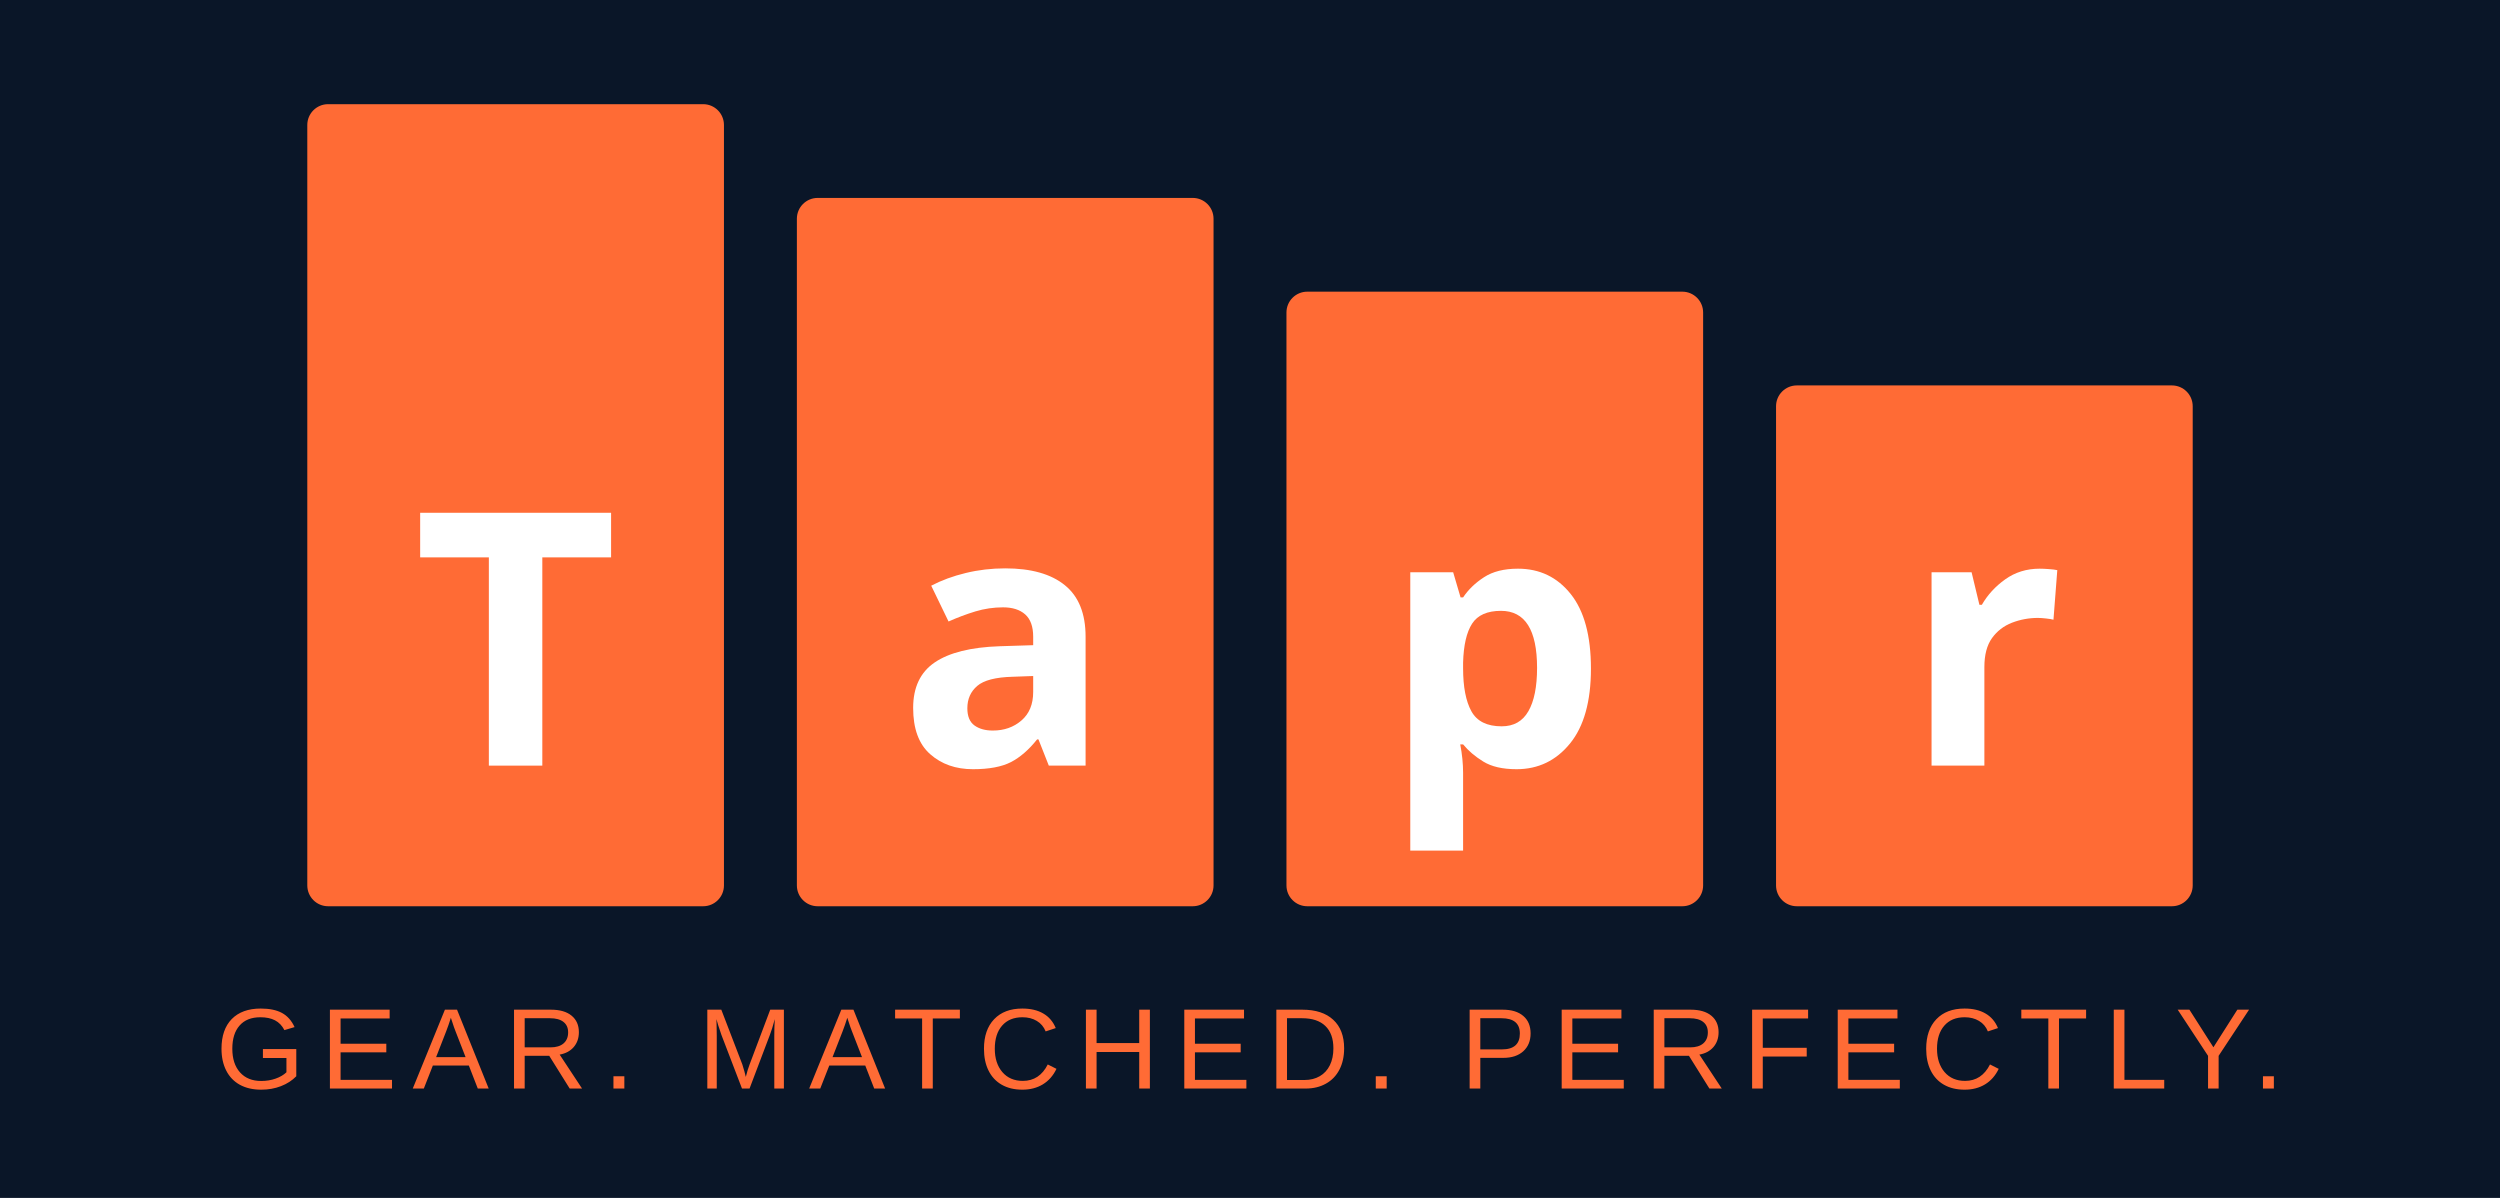
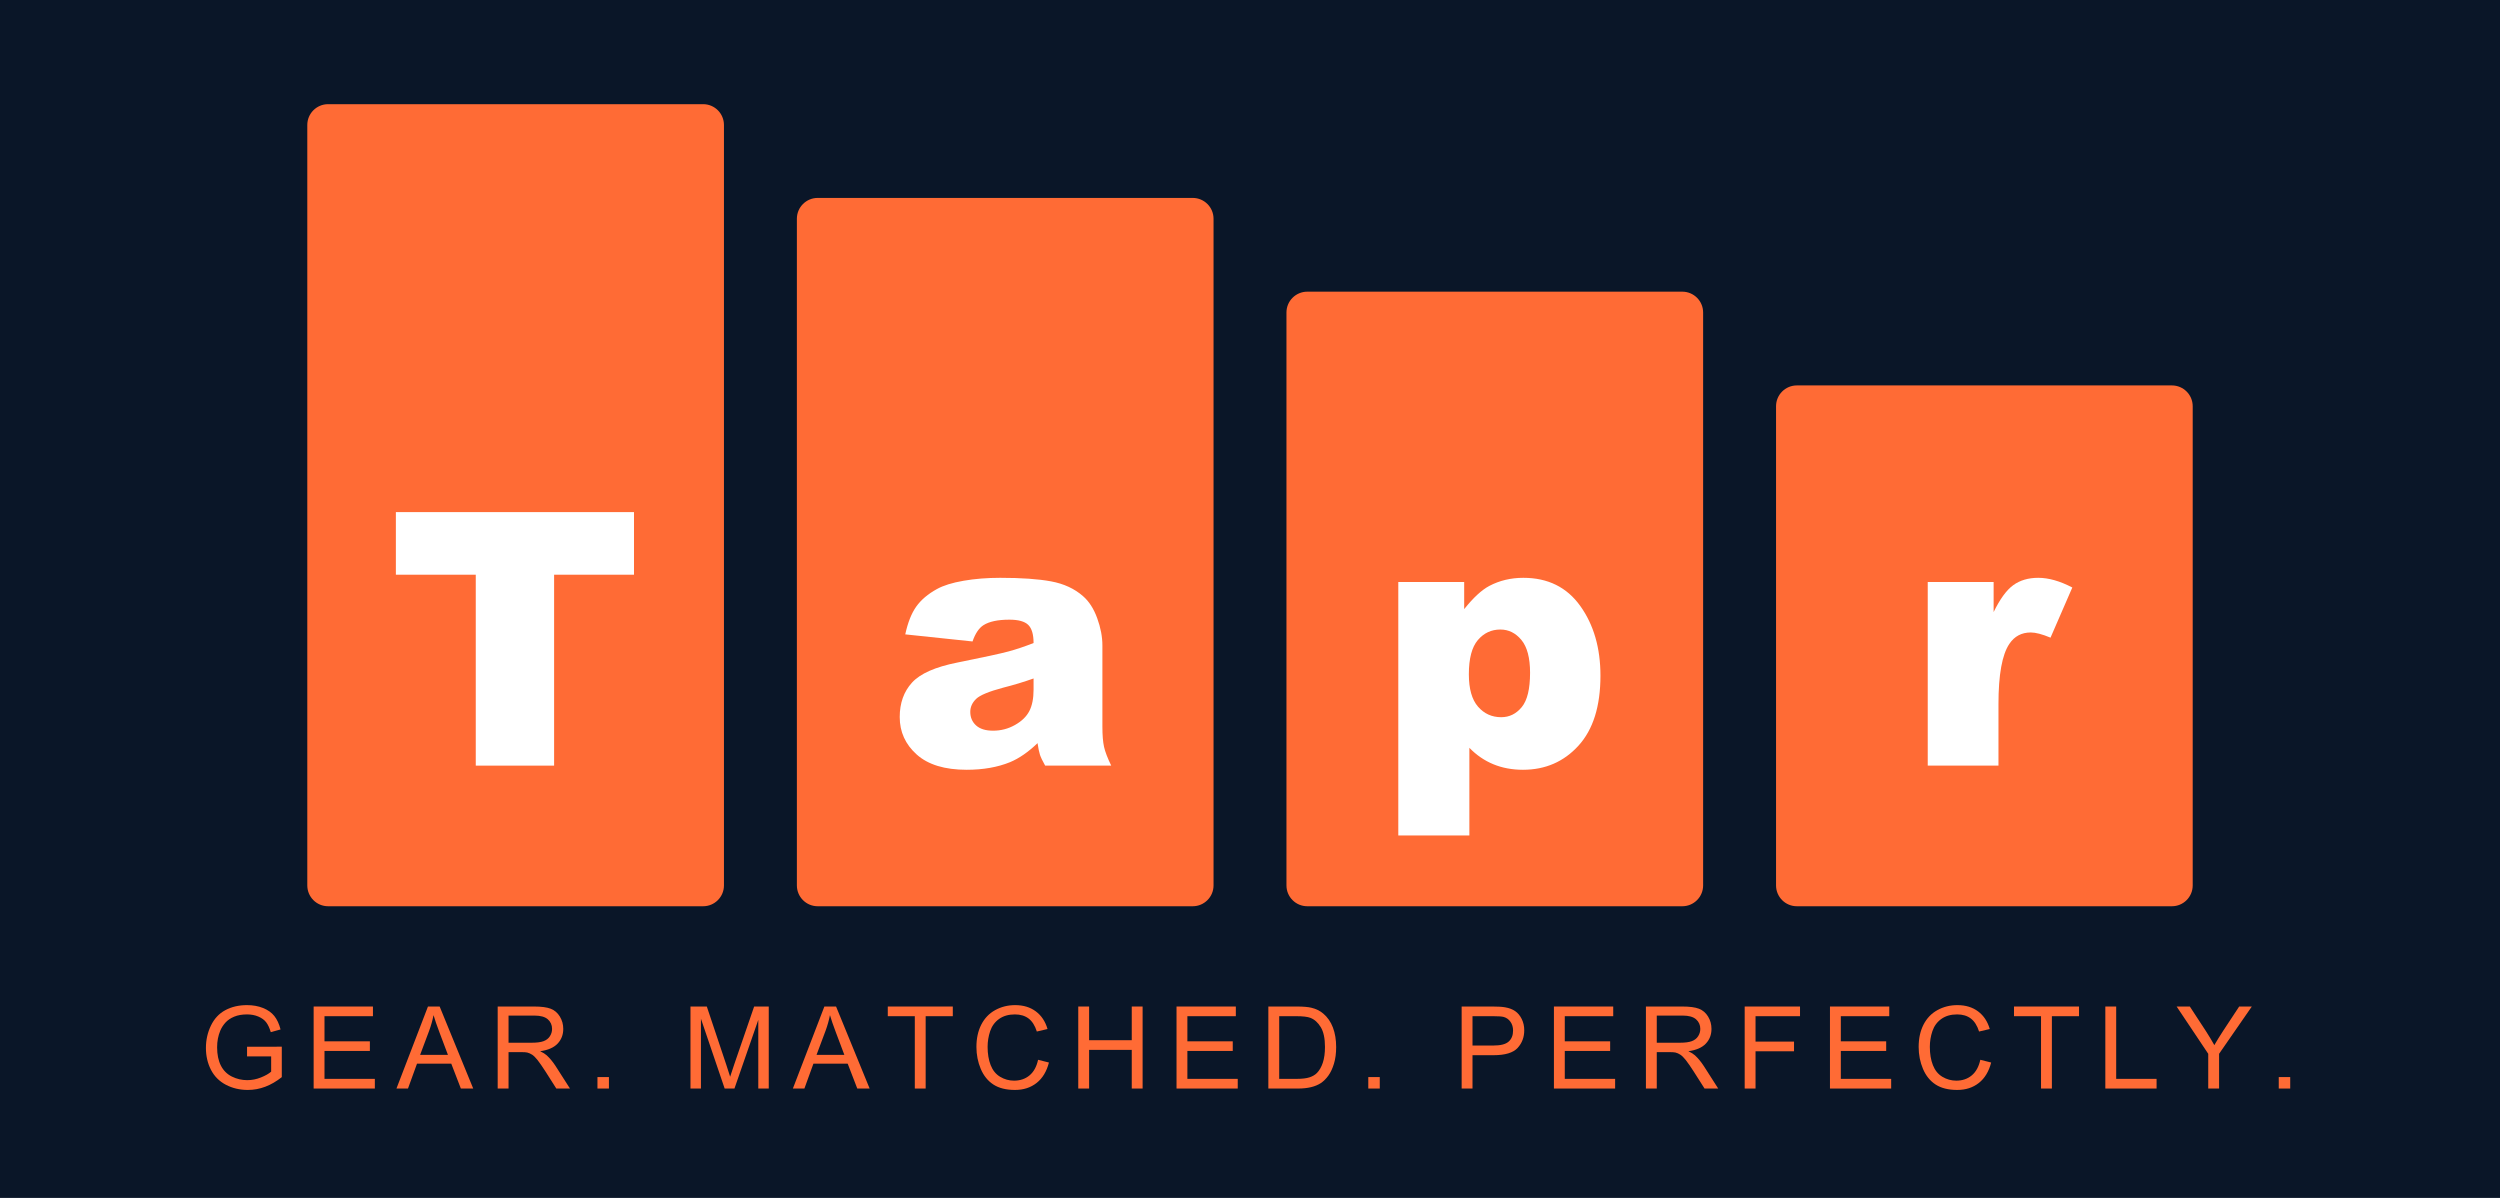
<svg xmlns="http://www.w3.org/2000/svg" width="480" height="230" viewBox="100 36 480 230">
  <rect x="100" y="36" width="480" height="230" fill="#0A1628" />
  <rect x="159" y="56" width="80" height="154" fill="#FF6B35" rx="4" />
  <rect x="253" y="74" width="80" height="136" fill="#FF6B35" rx="4" />
  <rect x="347" y="92" width="80" height="118" fill="#FF6B35" rx="4" />
  <rect x="441" y="110" width="80" height="100" fill="#FF6B35" rx="4" />
-   <text x="199" y="183" font-family="Franklin Gothic Heavy, Franklin Gothic Medium, sans-serif" font-size="68" font-weight="900" fill="#FFFFFF" text-anchor="middle">T</text>
-   <text x="293" y="183" font-family="Franklin Gothic Heavy, Franklin Gothic Medium, sans-serif" font-size="68" font-weight="900" fill="#FFFFFF" text-anchor="middle">a</text>
-   <text x="387" y="183" font-family="Franklin Gothic Heavy, Franklin Gothic Medium, sans-serif" font-size="68" font-weight="900" fill="#FFFFFF" text-anchor="middle">p</text>
-   <text x="481" y="183" font-family="Franklin Gothic Heavy, Franklin Gothic Medium, sans-serif" font-size="68" font-weight="900" fill="#FFFFFF" text-anchor="middle">r</text>
-   <text x="340" y="245" font-family="Arial, sans-serif" font-size="22" fill="#FF6B35" letter-spacing="3" text-anchor="middle">GEAR. MATCHED. PERFECTLY.</text>
+   <path d="M176.007 146.344L176.007 134.324L221.728 134.324L221.728 146.344L206.388 146.344L206.388 183L191.347 183L191.347 146.344" fill="#ffffff" />
+   <path d="M286.725 159.160L273.809 157.799Q274.539 154.412 275.917 152.470Q277.295 150.527 279.885 149.100Q281.744 148.070 284.998 147.506Q288.252 146.941 292.037 146.941Q298.113 146.941 301.799 147.622Q305.484 148.303 307.941 150.461Q309.668 151.955 310.664 154.694Q311.660 157.434 311.660 159.924L311.660 175.496Q311.660 177.986 311.976 179.397Q312.291 180.809 313.354 183L300.670 183Q299.906 181.639 299.674 180.925Q299.441 180.211 299.209 178.684Q296.553 181.240 293.930 182.336Q290.344 183.797 285.596 183.797Q279.287 183.797 276.017 180.875Q272.746 177.953 272.746 173.670Q272.746 169.652 275.104 167.063Q277.461 164.473 283.803 163.211Q291.406 161.684 293.664 161.069Q295.922 160.455 298.445 159.459Q298.445 156.969 297.416 155.973Q296.387 154.977 293.797 154.977Q290.477 154.977 288.816 156.039Q287.521 156.869 286.725 159.160M298.445 168.424L298.445 166.266Q295.656 167.262 292.635 168.025Q288.518 169.121 287.422 170.184Q286.293 171.279 286.293 172.674Q286.293 174.268 287.405 175.280Q288.518 176.293 290.676 176.293Q292.934 176.293 294.876 175.197Q296.818 174.102 297.632 172.524Q298.445 170.947 298.445 168.424" fill="#ffffff" />
+   <path d="M382.119 196.414L368.473 196.414L368.473 147.738L381.123 147.738L381.123 152.951Q383.746 149.664 385.938 148.502Q388.893 146.941 392.479 146.941Q399.551 146.941 403.419 152.354Q407.287 157.766 407.287 165.734Q407.287 174.533 403.070 179.165Q398.854 183.797 392.412 183.797Q389.291 183.797 386.718 182.734Q384.145 181.672 382.119 179.580L382.119 196.414M382.020 165.469Q382.020 169.652 383.779 171.678Q385.539 173.703 388.229 173.703Q390.586 173.703 392.180 171.761Q393.773 169.818 393.773 165.170Q393.773 160.887 392.113 158.878Q390.453 156.869 388.063 156.869Q385.473 156.869 383.746 158.895Q382.020 160.920 382.020 165.469" fill="#ffffff" />
+   <path d="M470.126 183L470.126 147.738L482.776 147.738L482.776 153.516Q484.603 149.764 486.545 148.353Q488.487 146.941 491.343 146.941Q494.331 146.941 497.884 148.801L493.700 158.430Q491.310 157.434 489.915 157.434Q487.259 157.434 485.798 159.625Q483.706 162.713 483.706 171.180L483.706 183" fill="#ffffff" />
+   <path d="M152.063 238.823L147.433 238.823L147.433 236.976L154.104 236.965L154.104 242.809Q152.567 244.033 150.935 244.651Q149.302 245.269 147.583 245.269Q145.263 245.269 143.367 244.275Q141.471 243.281 140.504 241.401Q139.537 239.521 139.537 237.201Q139.537 234.902 140.499 232.910Q141.460 230.917 143.265 229.950Q145.069 228.983 147.422 228.983Q149.130 228.983 150.510 229.537Q151.891 230.090 152.675 231.078Q153.459 232.066 153.867 233.656L151.987 234.172Q151.633 232.969 151.106 232.281Q150.580 231.594 149.603 231.180Q148.625 230.767 147.433 230.767Q146.004 230.767 144.962 231.202Q143.920 231.637 143.281 232.346Q142.642 233.055 142.287 233.903Q141.686 235.364 141.686 237.072Q141.686 239.178 142.411 240.596Q143.136 242.014 144.521 242.701Q145.907 243.389 147.465 243.389Q148.818 243.389 150.107 242.868Q151.396 242.347 152.063 241.756" fill="#FF6B35" />
+   <path d="M171.971 245L160.219 245L160.219 229.252L171.605 229.252L171.605 231.110L162.303 231.110L162.303 235.934L171.015 235.934L171.015 237.781L162.303 237.781L162.303 243.142L171.971 243.142" fill="#FF6B35" />
+   <path d="M178.333 245L176.120 245L182.168 229.252L184.413 229.252L190.858 245L188.484 245L186.647 240.230L180.063 240.230L178.333 245M182.394 233.914L180.664 238.533L186.003 238.533L184.359 234.172Q183.607 232.185 183.242 230.906Q182.941 232.421 182.394 233.914" fill="#FF6B35" />
+   <path d="M197.640 245L195.556 245L195.556 229.252L202.538 229.252Q204.644 229.252 205.739 229.676Q206.835 230.101 207.490 231.175Q208.146 232.249 208.146 233.549Q208.146 235.225 207.061 236.374Q205.976 237.523 203.709 237.835Q204.536 238.232 204.966 238.619Q205.879 239.457 206.695 240.714L209.435 245L206.813 245L204.729 241.724Q203.816 240.306 203.226 239.554Q202.635 238.802 202.167 238.501Q201.700 238.200 201.217 238.082Q200.862 238.007 200.057 238.007L197.640 238.007L197.640 245M197.640 230.992L197.640 236.202L202.119 236.202Q203.548 236.202 204.354 235.907Q205.159 235.611 205.578 234.961Q205.997 234.312 205.997 233.549Q205.997 232.432 205.186 231.712Q204.375 230.992 202.624 230.992" fill="#FF6B35" />
+   <path d="M216.914 245L214.712 245L214.712 242.798L216.914 242.798" fill="#FF6B35" />
+   <path d="M234.580 245L232.571 245L232.571 229.252L235.708 229.252L239.436 240.402Q239.951 241.960 240.188 242.733Q240.456 241.874 241.025 240.209L244.796 229.252L247.600 229.252L247.600 245L245.591 245L245.591 231.819L241.015 245L239.135 245L234.580 231.594" fill="#FF6B35" />
+   <path d="M254.445 245L252.232 245L258.280 229.252L260.525 229.252L266.971 245L264.597 245L262.760 240.230L256.175 240.230L254.445 245M258.506 233.914L256.776 238.533L262.115 238.533L260.472 234.172Q259.720 232.185 259.354 230.906Q259.054 232.421 258.506 233.914" fill="#FF6B35" />
+   <path d="M277.727 245L275.643 245L275.643 231.110L270.454 231.110L270.454 229.252L282.937 229.252L282.937 231.110L277.727 231.110" fill="#FF6B35" />
+   <path d="M299.311 239.479L301.395 240.005Q300.739 242.572 299.037 243.920Q297.334 245.269 294.874 245.269Q292.328 245.269 290.733 244.232Q289.138 243.195 288.305 241.229Q287.473 239.264 287.473 237.008Q287.473 234.548 288.413 232.716Q289.353 230.885 291.087 229.934Q292.822 228.983 294.906 228.983Q297.270 228.983 298.881 230.187Q300.492 231.390 301.126 233.570L299.074 234.054Q298.526 232.335 297.484 231.551Q296.442 230.767 294.863 230.767Q293.048 230.767 291.829 231.637Q290.609 232.507 290.115 233.973Q289.621 235.439 289.621 236.997Q289.621 239.006 290.207 240.504Q290.792 242.003 292.027 242.744Q293.263 243.485 294.702 243.485Q296.453 243.485 297.667 242.476Q298.881 241.466 299.311 239.479" fill="#FF6B35" />
+   <path d="M309.110 245L307.026 245L307.026 229.252L309.110 229.252L309.110 235.719L317.296 235.719L317.296 229.252L319.380 229.252L319.380 245L317.296 245L317.296 237.577L309.110 237.577" fill="#FF6B35" />
+   <path d="M337.645 245L325.893 245L325.893 229.252L337.279 229.252L337.279 231.110L327.977 231.110L327.977 235.934L336.688 235.934L336.688 237.781L327.977 237.781L327.977 243.142L337.645 243.142" fill="#FF6B35" />
+   <path d="M349.206 245L343.523 245L343.523 229.252L348.948 229.252Q350.785 229.252 351.752 229.478Q353.105 229.789 354.062 230.605Q355.308 231.658 355.925 233.296Q356.543 234.935 356.543 237.040Q356.543 238.834 356.124 240.220Q355.705 241.605 355.050 242.513Q354.395 243.421 353.616 243.942Q352.837 244.463 351.736 244.731Q350.635 245 349.206 245M345.607 231.110L345.607 243.142L348.970 243.142Q350.527 243.142 351.414 242.852Q352.300 242.562 352.826 242.035Q353.567 241.294 353.981 240.042Q354.395 238.791 354.395 237.008Q354.395 234.537 353.583 233.210Q352.772 231.884 351.612 231.433Q350.774 231.110 348.916 231.110" fill="#FF6B35" />
+   <path d="M364.914 245L362.712 245L362.712 242.798L364.914 242.798" fill="#FF6B35" />
+   <path d="M382.720 245L380.636 245L380.636 229.252L386.576 229.252Q388.145 229.252 388.972 229.402Q390.132 229.596 390.916 230.138Q391.700 230.681 392.178 231.658Q392.656 232.636 392.656 233.807Q392.656 235.815 391.378 237.207Q390.100 238.598 386.759 238.598L382.720 238.598L382.720 245M382.720 231.110L382.720 236.739L386.791 236.739Q388.811 236.739 389.659 235.987Q390.508 235.235 390.508 233.871Q390.508 232.883 390.008 232.179Q389.509 231.476 388.692 231.250Q388.166 231.110 386.748 231.110" fill="#FF6B35" />
+   <path d="M410.104 245L398.353 245L398.353 229.252L409.739 229.252L409.739 231.110L400.437 231.110L400.437 235.934L409.148 235.934L409.148 237.781L400.437 237.781L400.437 243.142L410.104 243.142" fill="#FF6B35" />
+   <path d="M418.100 245L416.016 245L416.016 229.252L422.998 229.252Q425.104 229.252 426.199 229.676Q427.295 230.101 427.950 231.175Q428.605 232.249 428.605 233.549Q428.605 235.225 427.521 236.374Q426.436 237.523 424.169 237.835Q424.996 238.232 425.426 238.619Q426.339 239.457 427.155 240.714L429.895 245L427.273 245L425.189 241.724Q424.276 240.306 423.686 239.554Q423.095 238.802 422.627 238.501Q422.160 238.200 421.677 238.082Q421.322 238.007 420.517 238.007L418.100 238.007L418.100 245M418.100 230.992L418.100 236.202L422.579 236.202Q424.008 236.202 424.813 235.907Q425.619 235.611 426.038 234.961Q426.457 234.312 426.457 233.549Q426.457 232.432 425.646 231.712Q424.835 230.992 423.084 230.992" fill="#FF6B35" />
+   <path d="M437.063 245L434.979 245L434.979 229.252L445.603 229.252L445.603 231.110L437.063 231.110L437.063 235.987L444.453 235.987L444.453 237.846L437.063 237.846" fill="#FF6B35" />
+   <path d="M463.104 245L451.353 245L451.353 229.252L462.739 229.252L462.739 231.110L453.437 231.110L453.437 235.934L462.148 235.934L462.148 237.781L453.437 237.781L453.437 243.142L463.104 243.142" fill="#FF6B35" />
+   <path d="M480.220 239.479L482.304 240.005Q481.648 242.572 479.946 243.920Q478.243 245.269 475.783 245.269Q473.237 245.269 471.642 244.232Q470.047 243.195 469.214 241.229Q468.382 239.264 468.382 237.008Q468.382 234.548 469.322 232.716Q470.262 230.885 471.997 229.934Q473.731 228.983 475.815 228.983Q478.179 228.983 479.790 230.187Q481.401 231.390 482.035 233.570L479.983 234.054Q479.436 232.335 478.394 231.551Q477.352 230.767 475.772 230.767Q473.957 230.767 472.738 231.637Q471.519 232.507 471.024 233.973Q470.530 235.439 470.530 236.997Q470.530 239.006 471.116 240.504Q471.701 242.003 472.937 242.744Q474.172 243.485 475.611 243.485Q477.362 243.485 478.576 242.476Q479.790 241.466 480.220 239.479" fill="#FF6B35" />
+   <path d="M493.962 245L491.878 245L491.878 231.110L486.689 231.110L486.689 229.252L499.172 229.252L499.172 231.110L493.962 231.110" fill="#FF6B35" />
+   <path d="M514.063 245L504.224 245L504.224 229.252L506.308 229.252L506.308 243.142L514.063 243.142" fill="#FF6B35" />
+   <path d="M526.065 245L523.981 245L523.981 238.329L517.912 229.252L520.447 229.252L523.552 234Q524.411 235.332 525.152 236.664Q525.861 235.429 526.871 233.882L529.922 229.252L532.350 229.252L526.065 238.329" fill="#FF6B35" />
+   <path d="M539.722 245L537.520 245L537.520 242.798L539.722 242.798" fill="#FF6B35" />
</svg>
